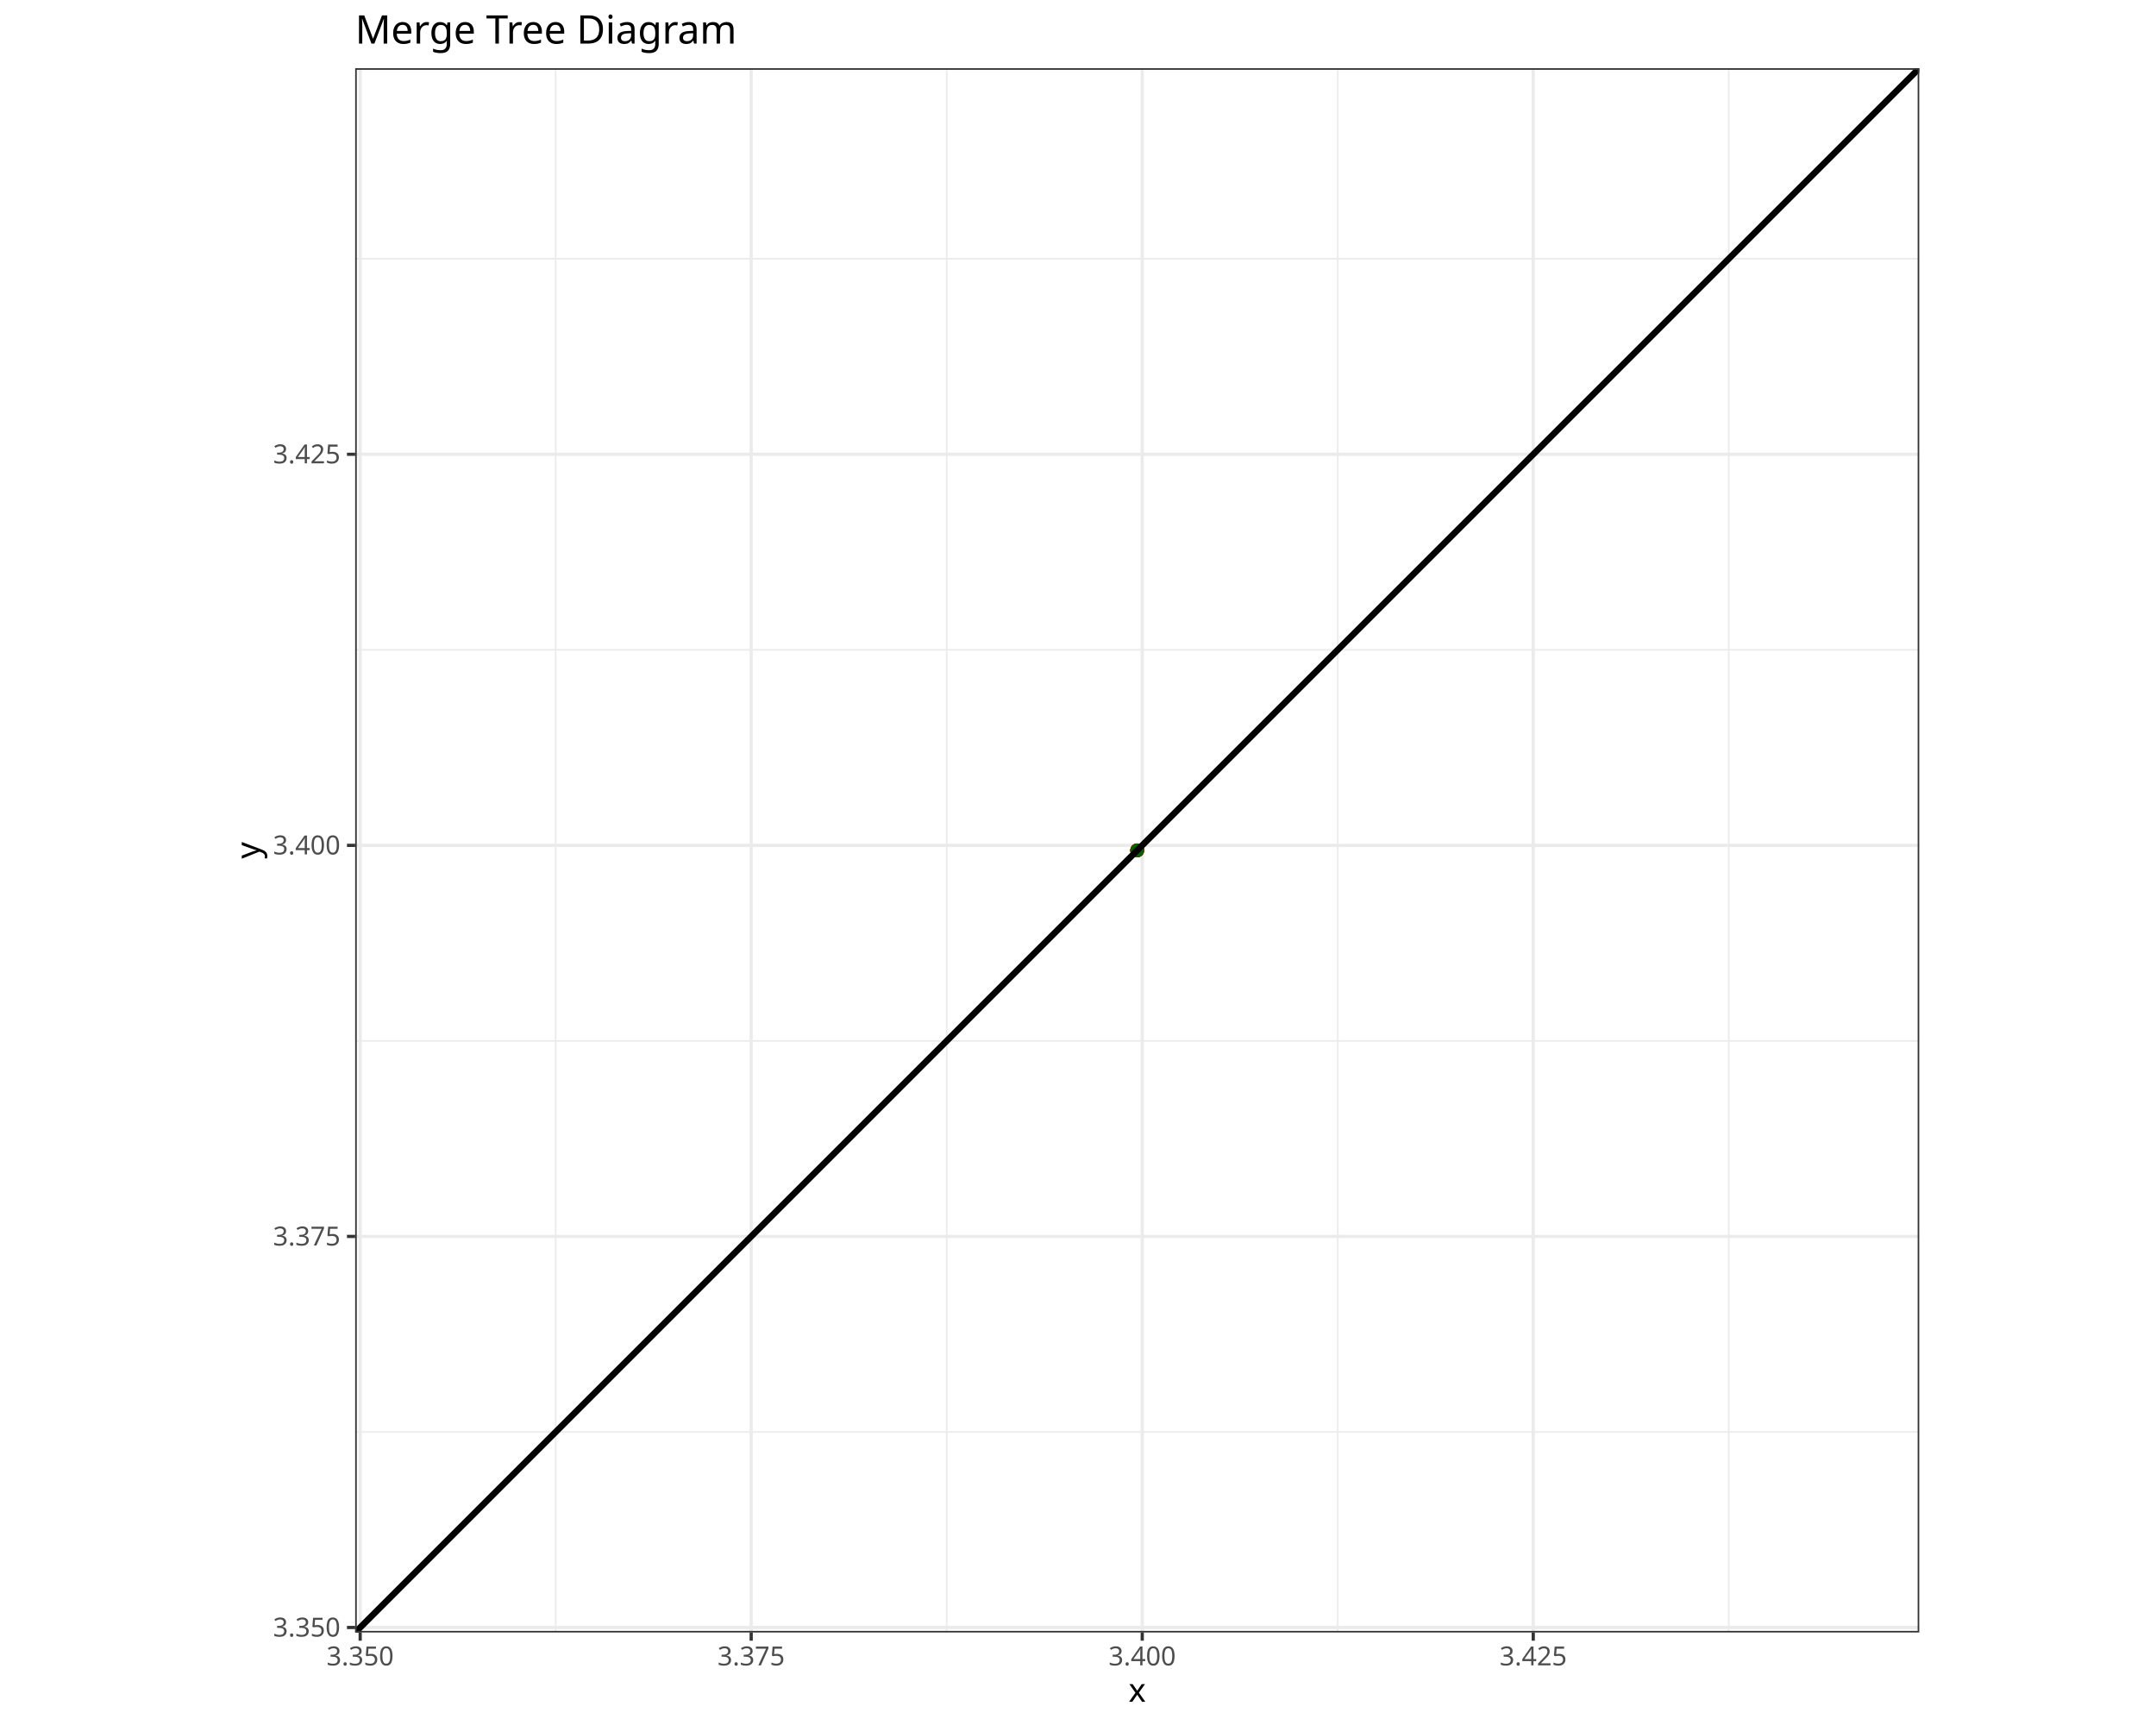
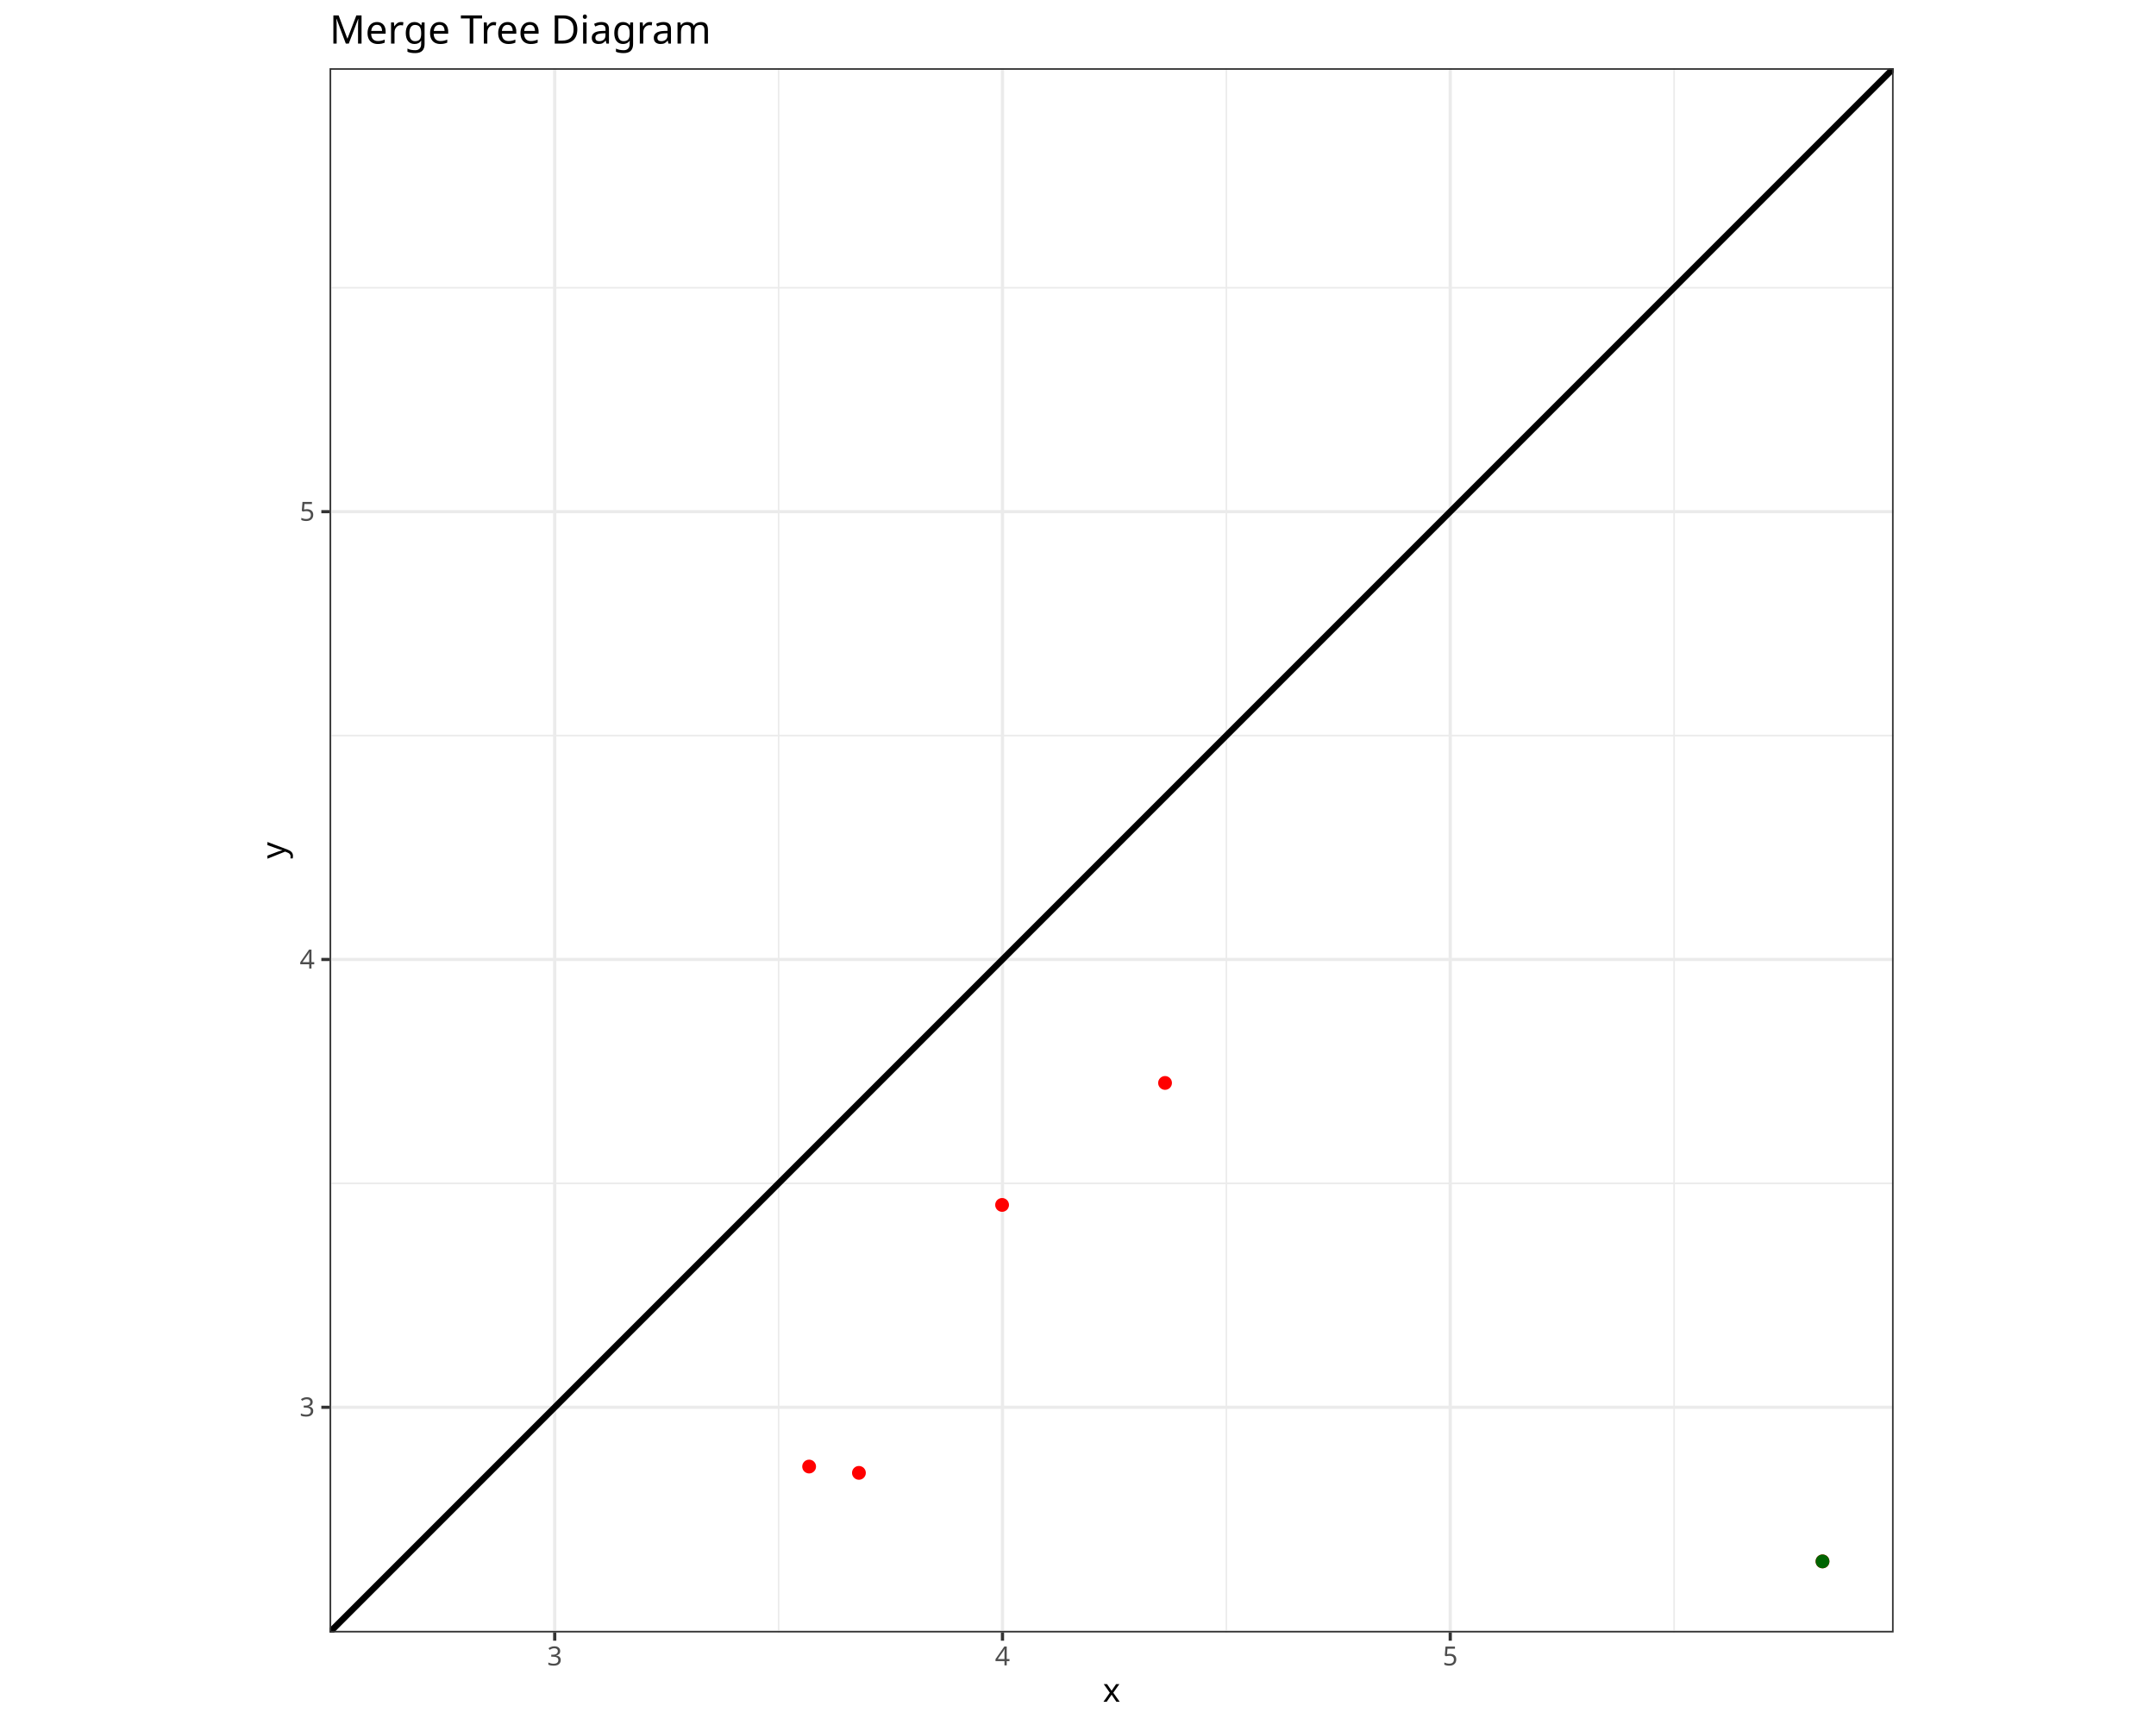
<svg xmlns="http://www.w3.org/2000/svg" class="svglite" data-engine-version="2.0" width="720.00pt" height="576.00pt" viewBox="0 0 720.00 576.00">
  <defs>
    <style type="text/css">
    .svglite line, .svglite polyline, .svglite polygon, .svglite path, .svglite rect, .svglite circle {
      fill: none;
      stroke: #000000;
      stroke-linecap: round;
      stroke-linejoin: round;
      stroke-miterlimit: 10.00;
    }
  </style>
  </defs>
  <rect width="100%" height="100%" style="stroke: none; fill: #FFFFFF;" />
  <defs>
    <clipPath id="cpMC4wMHw3MjAuMDB8MC4wMHw1NzYuMDA=">
      <rect x="0.00" y="0.00" width="720.00" height="576.00" />
    </clipPath>
  </defs>
  <g clip-path="url(#cpMC4wMHw3MjAuMDB8MC4wMHw1NzYuMDA=)">
</g>
  <defs>
-     <clipPath id="cpNzMuNTh8NjQ2LjQyfDAuMDB8NTc2LjAw">
-       <rect x="73.58" y="0.00" width="572.84" height="576.00" />
+     <clipPath id="cpODIuMTV8NjM3Ljg1fDAuMDB8NTc2LjAw">
+       <rect x="82.15" y="0.00" width="555.71" height="576.00" />
    </clipPath>
  </defs>
-   <g clip-path="url(#cpNzMuNTh8NjQ2LjQyfDAuMDB8NTc2LjAw)">
-     <rect x="73.58" y="0.00" width="572.84" height="576.00" style="stroke-width: 1.07; stroke: #FFFFFF; fill: #FFFFFF;" />
+   <g clip-path="url(#cpODIuMTV8NjM3Ljg1fDAuMDB8NTc2LjAw)">
+     <rect x="82.15" y="0.00" width="555.71" height="576.00" style="stroke-width: 1.07; stroke: #FFFFFF; fill: #FFFFFF;" />
  </g>
  <g clip-path="url(#cpMC4wMHw3MjAuMDB8MC4wMHw1NzYuMDA=)">
</g>
  <defs>
-     <clipPath id="cpMTE4LjYxfDY0MC45NHwyMi43OHw1NDUuMTE=">
-       <rect x="118.61" y="22.78" width="522.33" height="522.33" />
+     <clipPath id="cpMTEwLjA1fDYzMi4zN3wyMi43OHw1NDUuMTE=">
+       <rect x="110.05" y="22.78" width="522.33" height="522.33" />
    </clipPath>
  </defs>
-   <g clip-path="url(#cpMTE4LjYxfDY0MC45NHwyMi43OHw1NDUuMTE=)">
-     <rect x="118.61" y="22.78" width="522.33" height="522.33" style="stroke-width: 1.07; stroke: none; fill: #FFFFFF;" />
-     <polyline points="118.61,478.15 640.94,478.15 " style="stroke-width: 0.53; stroke: #EBEBEB; stroke-linecap: butt;" />
-     <polyline points="118.61,347.57 640.94,347.57 " style="stroke-width: 0.53; stroke: #EBEBEB; stroke-linecap: butt;" />
-     <polyline points="118.61,216.98 640.94,216.98 " style="stroke-width: 0.53; stroke: #EBEBEB; stroke-linecap: butt;" />
-     <polyline points="118.61,86.40 640.94,86.40 " style="stroke-width: 0.53; stroke: #EBEBEB; stroke-linecap: butt;" />
-     <polyline points="185.57,545.11 185.57,22.78 " style="stroke-width: 0.53; stroke: #EBEBEB; stroke-linecap: butt;" />
-     <polyline points="316.16,545.11 316.16,22.78 " style="stroke-width: 0.53; stroke: #EBEBEB; stroke-linecap: butt;" />
-     <polyline points="446.74,545.11 446.74,22.78 " style="stroke-width: 0.53; stroke: #EBEBEB; stroke-linecap: butt;" />
-     <polyline points="577.32,545.11 577.32,22.78 " style="stroke-width: 0.53; stroke: #EBEBEB; stroke-linecap: butt;" />
-     <polyline points="118.61,543.44 640.94,543.44 " style="stroke-width: 1.07; stroke: #EBEBEB; stroke-linecap: butt;" />
-     <polyline points="118.61,412.86 640.94,412.86 " style="stroke-width: 1.07; stroke: #EBEBEB; stroke-linecap: butt;" />
-     <polyline points="118.61,282.28 640.94,282.28 " style="stroke-width: 1.07; stroke: #EBEBEB; stroke-linecap: butt;" />
-     <polyline points="118.61,151.69 640.94,151.69 " style="stroke-width: 1.07; stroke: #EBEBEB; stroke-linecap: butt;" />
-     <polyline points="120.28,545.11 120.28,22.78 " style="stroke-width: 1.07; stroke: #EBEBEB; stroke-linecap: butt;" />
-     <polyline points="250.86,545.11 250.86,22.78 " style="stroke-width: 1.07; stroke: #EBEBEB; stroke-linecap: butt;" />
-     <polyline points="381.45,545.11 381.45,22.78 " style="stroke-width: 1.07; stroke: #EBEBEB; stroke-linecap: butt;" />
-     <polyline points="512.03,545.11 512.03,22.78 " style="stroke-width: 1.07; stroke: #EBEBEB; stroke-linecap: butt;" />
-     <circle cx="379.77" cy="283.95" r="1.95" style="stroke-width: 0.71; stroke: #FF0000; fill: #FF0000;" />
-     <circle cx="379.77" cy="283.95" r="1.95" style="stroke-width: 0.71; stroke: #FF0000; fill: #FF0000;" />
-     <circle cx="379.77" cy="283.95" r="1.95" style="stroke-width: 0.71; stroke: #FF0000; fill: #FF0000;" />
-     <circle cx="379.77" cy="283.95" r="1.95" style="stroke-width: 0.71; stroke: #FF0000; fill: #FF0000;" />
-     <circle cx="379.77" cy="283.95" r="1.95" style="stroke-width: 0.71; stroke: #FF0000; fill: #FF0000;" />
-     <circle cx="379.77" cy="283.95" r="1.95" style="stroke-width: 0.71; stroke: #006400; fill: #006400;" />
-     <line x1="-403.72" y1="1067.44" x2="1163.27" y2="-499.55" style="stroke-width: 2.13; stroke-linecap: butt;" />
-     <rect x="118.61" y="22.78" width="522.33" height="522.33" style="stroke-width: 1.07; stroke: #333333;" />
+   <g clip-path="url(#cpMTEwLjA1fDYzMi4zN3wyMi43OHw1NDUuMTE=)">
+     <rect x="110.05" y="22.78" width="522.33" height="522.33" style="stroke-width: 1.07; stroke: none; fill: #FFFFFF;" />
+     <polyline points="110.05,544.67 632.37,544.67 " style="stroke-width: 0.53; stroke: #EBEBEB; stroke-linecap: butt;" />
+     <polyline points="110.05,395.14 632.37,395.14 " style="stroke-width: 0.53; stroke: #EBEBEB; stroke-linecap: butt;" />
+     <polyline points="110.05,245.61 632.37,245.61 " style="stroke-width: 0.53; stroke: #EBEBEB; stroke-linecap: butt;" />
+     <polyline points="110.05,96.08 632.37,96.08 " style="stroke-width: 0.53; stroke: #EBEBEB; stroke-linecap: butt;" />
+     <polyline points="110.49,545.11 110.49,22.78 " style="stroke-width: 0.53; stroke: #EBEBEB; stroke-linecap: butt;" />
+     <polyline points="260.02,545.11 260.02,22.78 " style="stroke-width: 0.53; stroke: #EBEBEB; stroke-linecap: butt;" />
+     <polyline points="409.55,545.11 409.55,22.78 " style="stroke-width: 0.53; stroke: #EBEBEB; stroke-linecap: butt;" />
+     <polyline points="559.07,545.11 559.07,22.78 " style="stroke-width: 0.53; stroke: #EBEBEB; stroke-linecap: butt;" />
+     <polyline points="110.05,469.91 632.37,469.91 " style="stroke-width: 1.07; stroke: #EBEBEB; stroke-linecap: butt;" />
+     <polyline points="110.05,320.38 632.37,320.38 " style="stroke-width: 1.07; stroke: #EBEBEB; stroke-linecap: butt;" />
+     <polyline points="110.05,170.85 632.37,170.85 " style="stroke-width: 1.07; stroke: #EBEBEB; stroke-linecap: butt;" />
+     <polyline points="185.25,545.11 185.25,22.78 " style="stroke-width: 1.07; stroke: #EBEBEB; stroke-linecap: butt;" />
+     <polyline points="334.78,545.11 334.78,22.78 " style="stroke-width: 1.07; stroke: #EBEBEB; stroke-linecap: butt;" />
+     <polyline points="484.31,545.11 484.31,22.78 " style="stroke-width: 1.07; stroke: #EBEBEB; stroke-linecap: butt;" />
+     <circle cx="389.07" cy="361.61" r="1.95" style="stroke-width: 0.71; stroke: #FF0000; fill: #FF0000;" />
+     <circle cx="334.65" cy="402.34" r="1.95" style="stroke-width: 0.71; stroke: #FF0000; fill: #FF0000;" />
+     <circle cx="270.21" cy="489.70" r="1.95" style="stroke-width: 0.71; stroke: #FF0000; fill: #FF0000;" />
+     <circle cx="286.84" cy="491.81" r="1.95" style="stroke-width: 0.71; stroke: #FF0000; fill: #FF0000;" />
+     <circle cx="608.63" cy="521.37" r="1.95" style="stroke-width: 0.71; stroke: #FF0000; fill: #FF0000;" />
+     <circle cx="608.63" cy="521.37" r="1.95" style="stroke-width: 0.71; stroke: #006400; fill: #006400;" />
+     <line x1="-412.28" y1="1067.44" x2="1154.70" y2="-499.55" style="stroke-width: 2.13; stroke-linecap: butt;" />
+     <rect x="110.05" y="22.78" width="522.33" height="522.33" style="stroke-width: 1.07; stroke: #333333;" />
  </g>
  <g clip-path="url(#cpMC4wMHw3MjAuMDB8MC4wMHw1NzYuMDA=)">
-     <text x="113.68" y="546.47" text-anchor="end" style="font-size: 8.80px; fill: #4D4D4D; font-family: sans;" textLength="22.02px" lengthAdjust="spacingAndGlyphs">3.350</text>
-     <text x="113.68" y="415.89" text-anchor="end" style="font-size: 8.80px; fill: #4D4D4D; font-family: sans;" textLength="22.02px" lengthAdjust="spacingAndGlyphs">3.375</text>
-     <text x="113.68" y="285.30" text-anchor="end" style="font-size: 8.80px; fill: #4D4D4D; font-family: sans;" textLength="22.02px" lengthAdjust="spacingAndGlyphs">3.400</text>
-     <text x="113.68" y="154.72" text-anchor="end" style="font-size: 8.80px; fill: #4D4D4D; font-family: sans;" textLength="22.02px" lengthAdjust="spacingAndGlyphs">3.425</text>
-     <polyline points="115.87,543.44 118.61,543.44 " style="stroke-width: 1.07; stroke: #333333; stroke-linecap: butt;" />
-     <polyline points="115.87,412.86 118.61,412.86 " style="stroke-width: 1.07; stroke: #333333; stroke-linecap: butt;" />
-     <polyline points="115.87,282.28 118.61,282.28 " style="stroke-width: 1.07; stroke: #333333; stroke-linecap: butt;" />
-     <polyline points="115.87,151.69 118.61,151.69 " style="stroke-width: 1.07; stroke: #333333; stroke-linecap: butt;" />
-     <polyline points="120.28,547.85 120.28,545.11 " style="stroke-width: 1.07; stroke: #333333; stroke-linecap: butt;" />
-     <polyline points="250.86,547.85 250.86,545.11 " style="stroke-width: 1.07; stroke: #333333; stroke-linecap: butt;" />
-     <polyline points="381.45,547.85 381.45,545.11 " style="stroke-width: 1.07; stroke: #333333; stroke-linecap: butt;" />
-     <polyline points="512.03,547.85 512.03,545.11 " style="stroke-width: 1.07; stroke: #333333; stroke-linecap: butt;" />
-     <text x="120.28" y="556.10" text-anchor="middle" style="font-size: 8.80px; fill: #4D4D4D; font-family: sans;" textLength="22.02px" lengthAdjust="spacingAndGlyphs">3.350</text>
-     <text x="250.86" y="556.10" text-anchor="middle" style="font-size: 8.80px; fill: #4D4D4D; font-family: sans;" textLength="22.02px" lengthAdjust="spacingAndGlyphs">3.375</text>
-     <text x="381.45" y="556.10" text-anchor="middle" style="font-size: 8.80px; fill: #4D4D4D; font-family: sans;" textLength="22.02px" lengthAdjust="spacingAndGlyphs">3.400</text>
-     <text x="512.03" y="556.10" text-anchor="middle" style="font-size: 8.80px; fill: #4D4D4D; font-family: sans;" textLength="22.02px" lengthAdjust="spacingAndGlyphs">3.425</text>
-     <text x="379.77" y="568.24" text-anchor="middle" style="font-size: 11.00px; font-family: sans;" textLength="5.50px" lengthAdjust="spacingAndGlyphs">x</text>
-     <text transform="translate(86.63,283.95) rotate(-90)" text-anchor="middle" style="font-size: 11.00px; font-family: sans;" textLength="5.50px" lengthAdjust="spacingAndGlyphs">y</text>
-     <text x="118.61" y="14.56" style="font-size: 13.20px; font-family: sans;" textLength="121.79px" lengthAdjust="spacingAndGlyphs">Merge Tree Diagram</text>
+     <text x="105.11" y="472.93" text-anchor="end" style="font-size: 8.80px; fill: #4D4D4D; font-family: sans;" textLength="4.89px" lengthAdjust="spacingAndGlyphs">3</text>
+     <text x="105.11" y="323.40" text-anchor="end" style="font-size: 8.80px; fill: #4D4D4D; font-family: sans;" textLength="4.89px" lengthAdjust="spacingAndGlyphs">4</text>
+     <text x="105.11" y="173.88" text-anchor="end" style="font-size: 8.80px; fill: #4D4D4D; font-family: sans;" textLength="4.89px" lengthAdjust="spacingAndGlyphs">5</text>
+     <polyline points="107.31,469.91 110.05,469.91 " style="stroke-width: 1.07; stroke: #333333; stroke-linecap: butt;" />
+     <polyline points="107.31,320.38 110.05,320.38 " style="stroke-width: 1.07; stroke: #333333; stroke-linecap: butt;" />
+     <polyline points="107.31,170.85 110.05,170.85 " style="stroke-width: 1.07; stroke: #333333; stroke-linecap: butt;" />
+     <polyline points="185.25,547.85 185.25,545.11 " style="stroke-width: 1.07; stroke: #333333; stroke-linecap: butt;" />
+     <polyline points="334.78,547.85 334.78,545.11 " style="stroke-width: 1.07; stroke: #333333; stroke-linecap: butt;" />
+     <polyline points="484.31,547.85 484.31,545.11 " style="stroke-width: 1.07; stroke: #333333; stroke-linecap: butt;" />
+     <text x="185.25" y="556.10" text-anchor="middle" style="font-size: 8.80px; fill: #4D4D4D; font-family: sans;" textLength="4.89px" lengthAdjust="spacingAndGlyphs">3</text>
+     <text x="334.78" y="556.10" text-anchor="middle" style="font-size: 8.80px; fill: #4D4D4D; font-family: sans;" textLength="4.89px" lengthAdjust="spacingAndGlyphs">4</text>
+     <text x="484.31" y="556.10" text-anchor="middle" style="font-size: 8.80px; fill: #4D4D4D; font-family: sans;" textLength="4.89px" lengthAdjust="spacingAndGlyphs">5</text>
+     <text x="371.21" y="568.24" text-anchor="middle" style="font-size: 11.00px; font-family: sans;" textLength="5.50px" lengthAdjust="spacingAndGlyphs">x</text>
+     <text transform="translate(95.20,283.95) rotate(-90)" text-anchor="middle" style="font-size: 11.00px; font-family: sans;" textLength="5.50px" lengthAdjust="spacingAndGlyphs">y</text>
+     <text x="110.05" y="14.56" style="font-size: 13.20px; font-family: sans;" textLength="121.79px" lengthAdjust="spacingAndGlyphs">Merge Tree Diagram</text>
  </g>
</svg>
